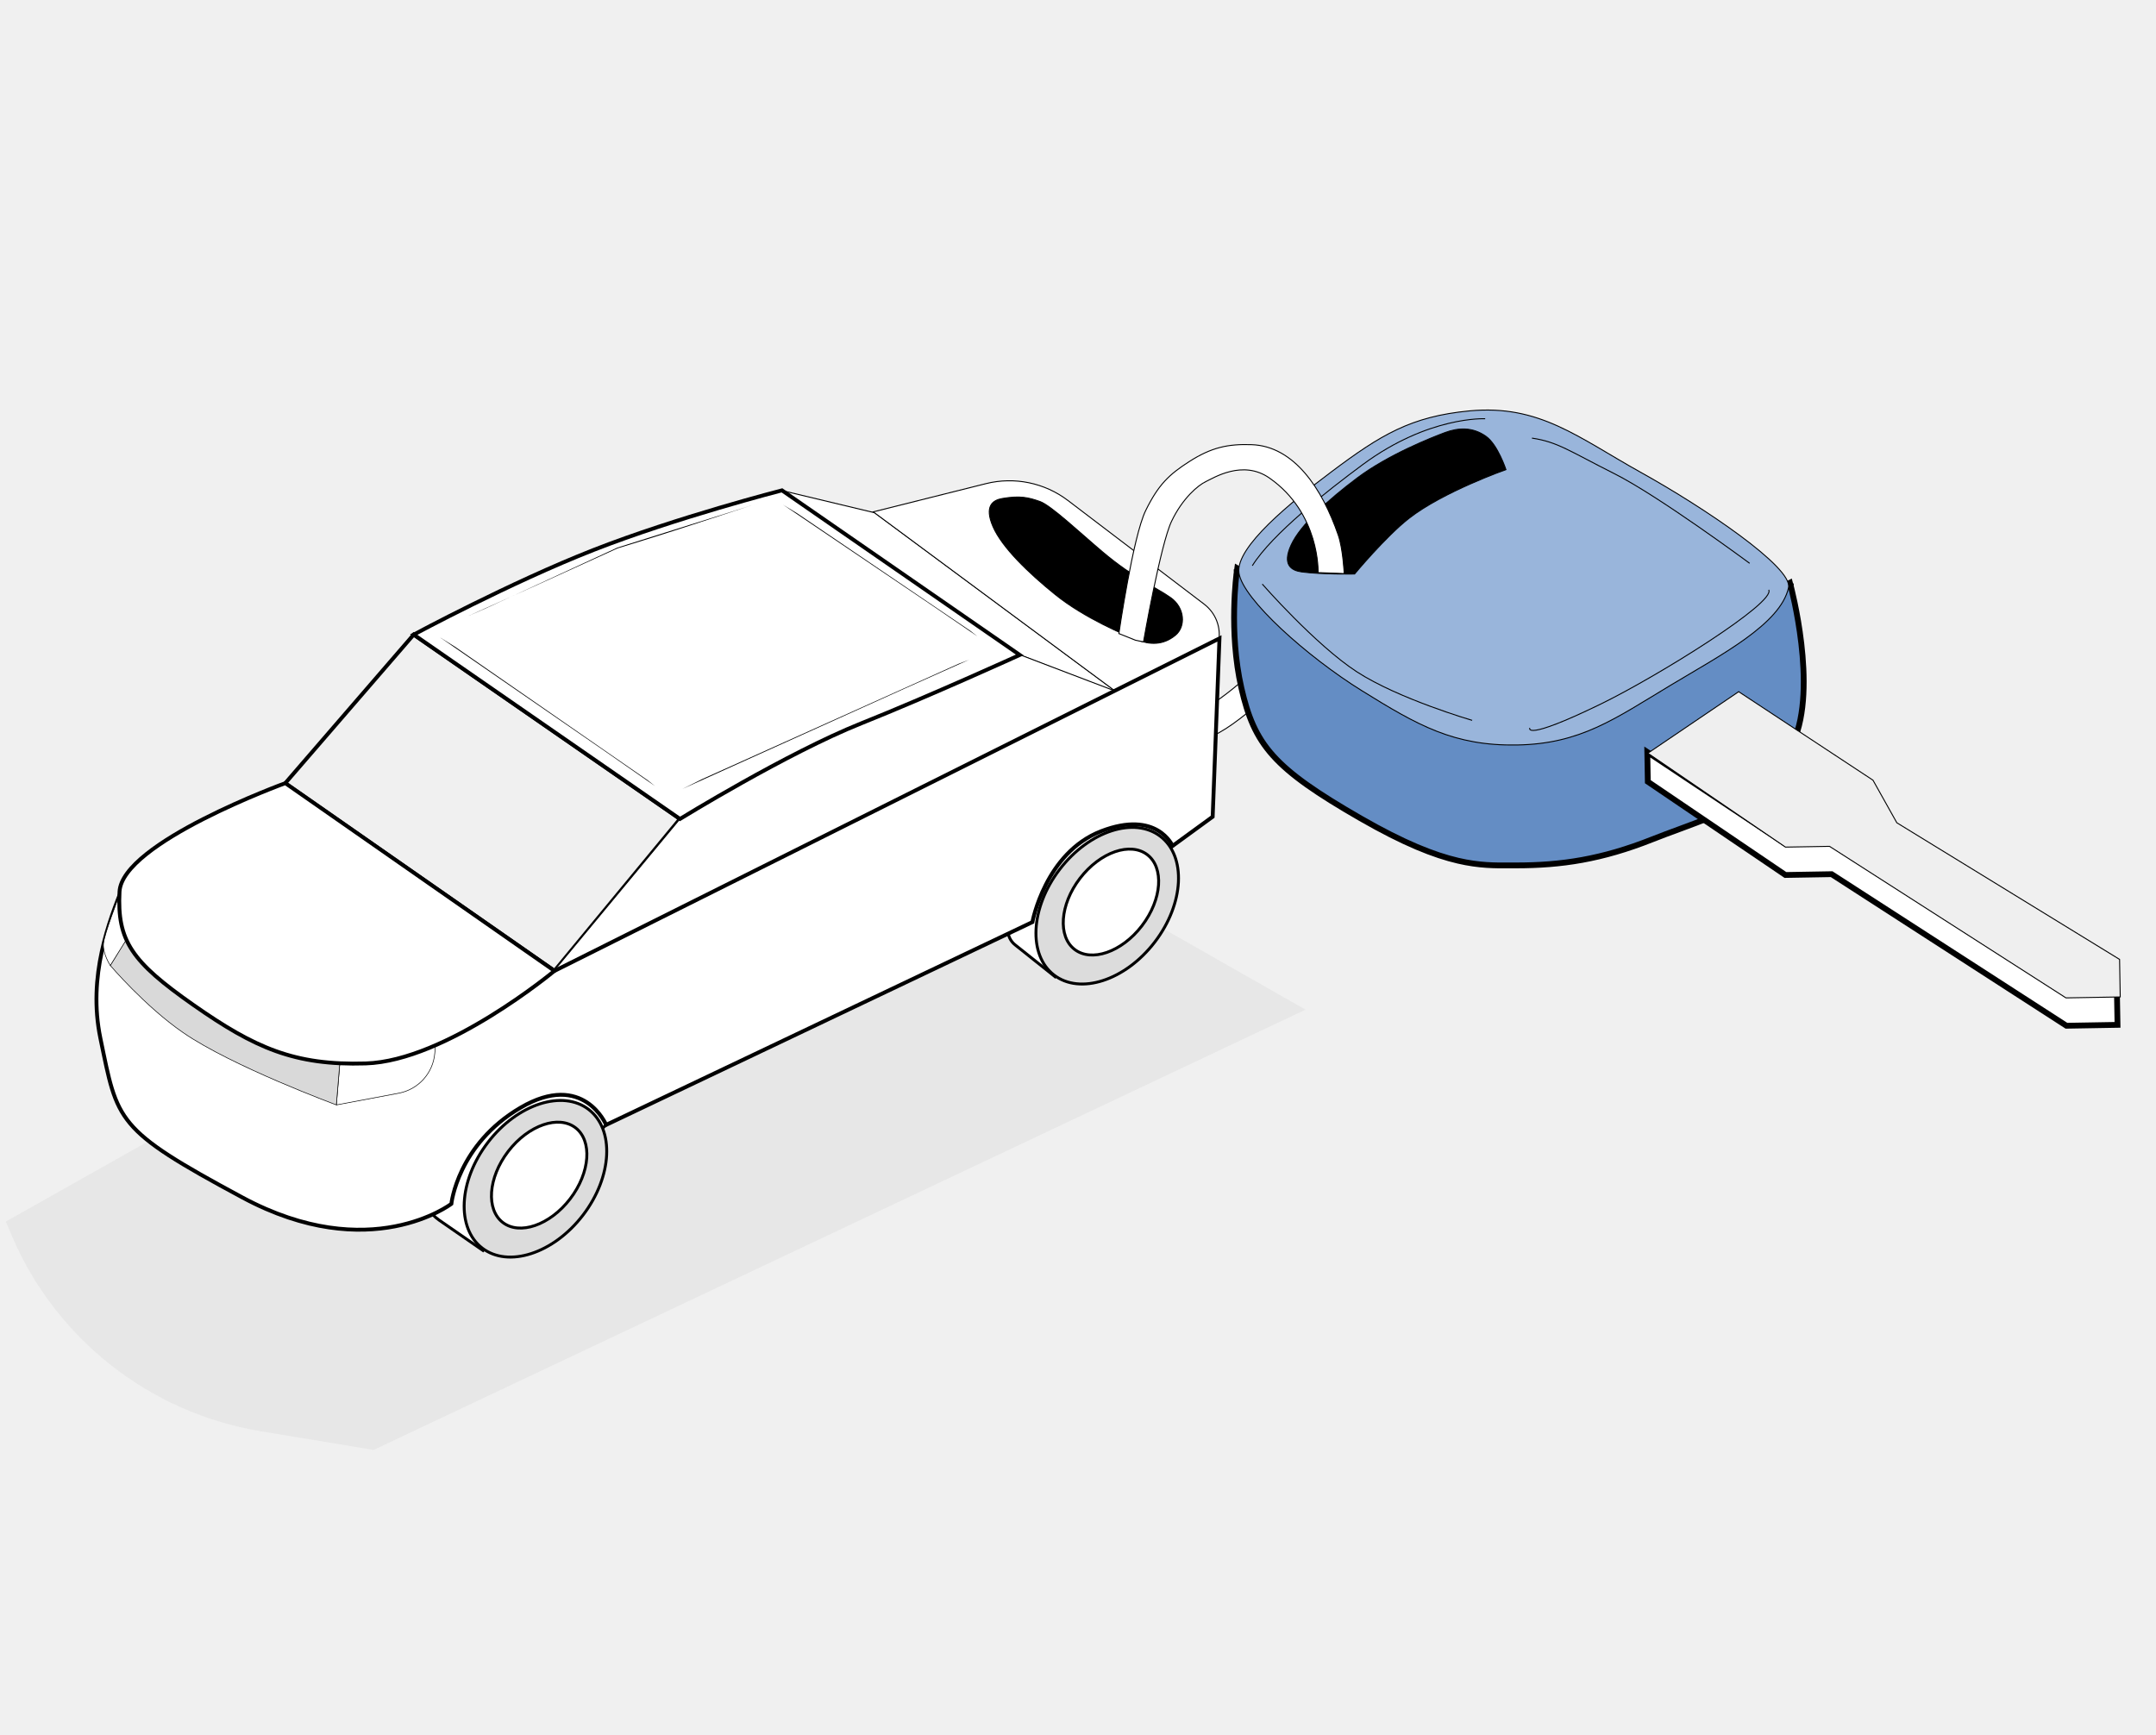
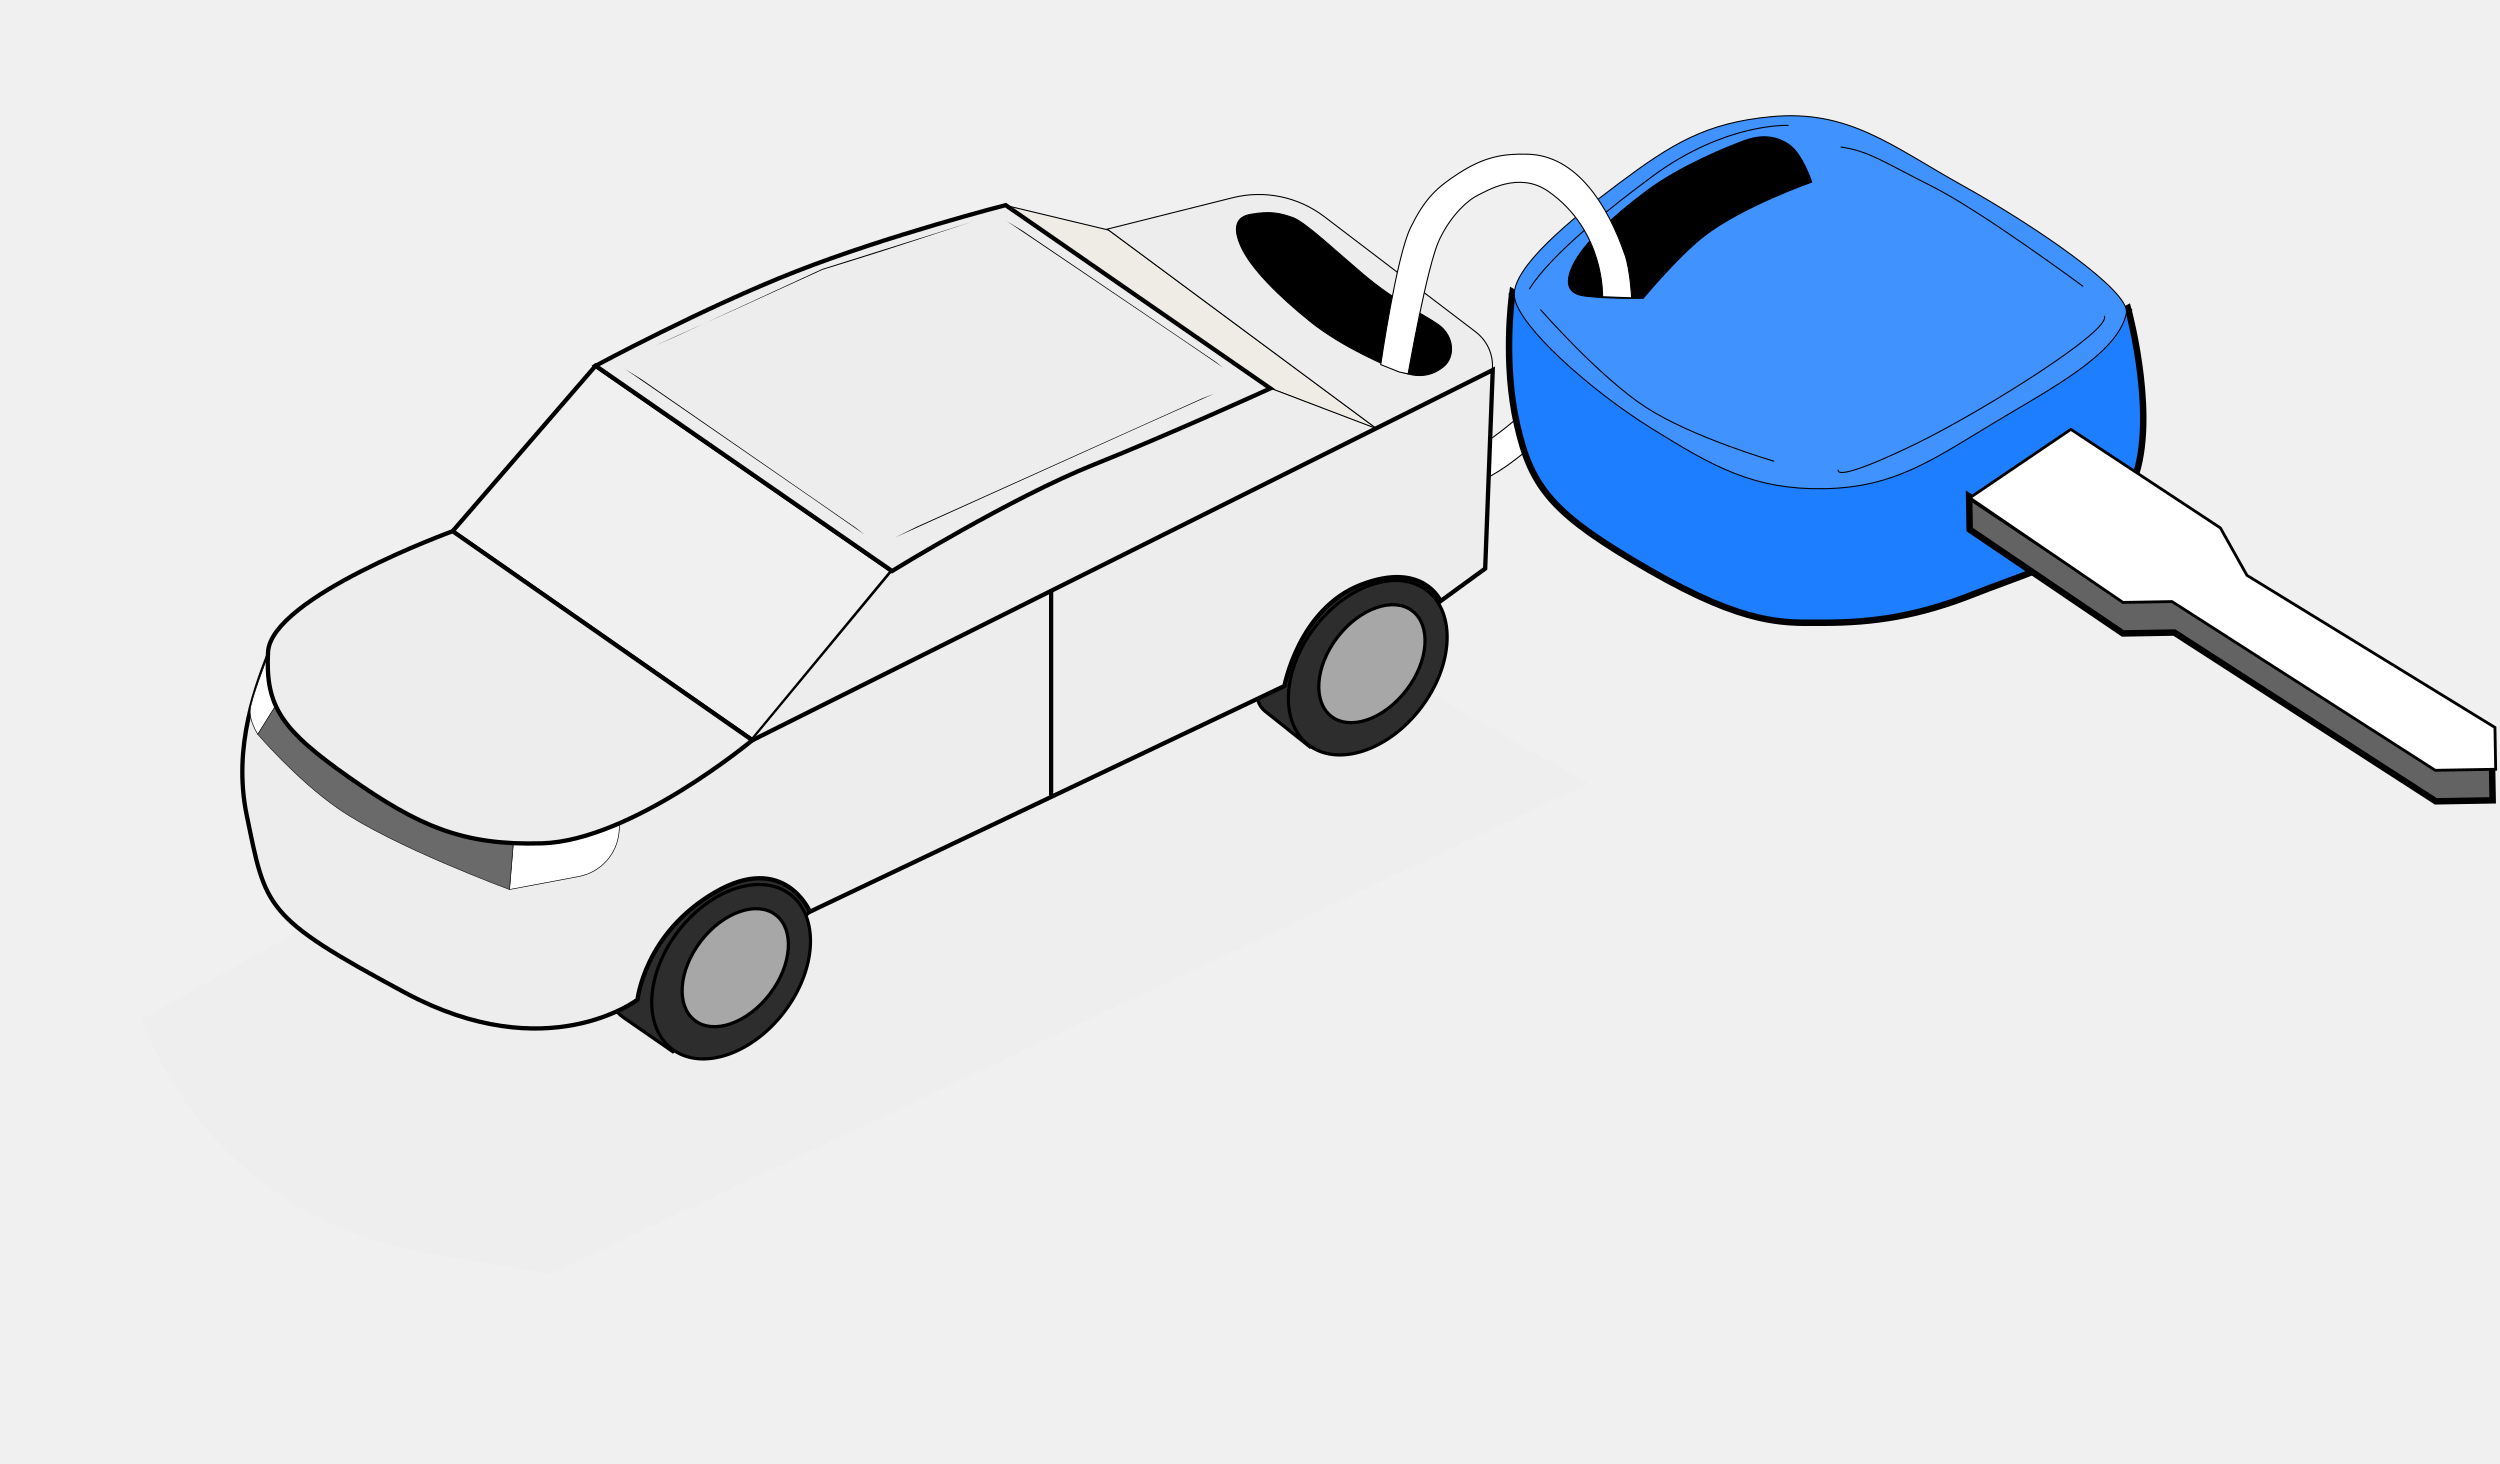
- <svg xmlns="http://www.w3.org/2000/svg" width="169" height="136" viewBox="0 0 169 136" fill="none">
-   <path d="M82.841 46.239L85.256 50.345C85.256 50.345 86.821 53.268 87.477 54.47C88.483 56.313 89.832 57.55 91.589 58.067C94.804 59.011 97.448 56.031 100.371 53.757C103.122 51.617 106.58 46.559 106.58 46.559L104.376 46.031C104.376 46.031 97.902 54.088 93.497 56.033C91.135 57.076 89.881 54.282 89.881 54.282C89.881 54.282 88.727 52.416 87.579 50.378C86.431 48.339 84.881 45.355 84.881 45.355L82.841 46.239Z" fill="white" stroke="black" stroke-width="0.076" />
-   <path d="M140.375 45.962L140.302 45.686L140.049 45.82L118.661 57.149L97.277 44.721L96.984 44.55L96.937 44.886L97.162 44.917C96.937 44.886 96.937 44.886 96.937 44.886L96.937 44.886L96.937 44.887L96.936 44.89L96.935 44.901L96.93 44.941C96.925 44.977 96.919 45.029 96.911 45.097C96.895 45.233 96.874 45.431 96.852 45.682C96.808 46.185 96.759 46.9 96.742 47.754C96.708 49.458 96.8 51.72 97.307 53.935C97.813 56.144 98.431 57.724 99.799 59.245C101.157 60.754 103.243 62.191 106.649 64.15C110.065 66.116 112.437 67.042 114.299 67.474C115.947 67.857 117.189 67.85 118.373 67.843C118.527 67.842 118.681 67.841 118.833 67.841C122.372 67.841 125.53 67.383 129.541 65.789C130.234 65.514 130.918 65.262 131.589 65.015C135.334 63.637 138.645 62.418 140.573 58.171C141.55 56.016 141.489 52.947 141.199 50.453C141.053 49.199 140.847 48.078 140.678 47.27C140.594 46.866 140.518 46.539 140.464 46.314C140.437 46.201 140.415 46.114 140.399 46.054L140.382 45.986L140.377 45.969L140.376 45.964L140.376 45.963L140.376 45.962C140.375 45.962 140.375 45.962 140.156 46.021L140.375 45.962Z" fill="#648DC4" stroke="black" stroke-width="0.455" />
-   <path d="M129.125 58.953L129.165 61.279L139.952 68.592L143.574 68.529L161.981 80.411L165.983 80.341L165.937 77.731L161.936 77.8L143.531 66.061L139.909 66.124L129.125 58.953Z" fill="white" stroke="black" stroke-width="0.455" />
-   <path d="M136.288 54.222L129.168 59.046L139.955 66.407L143.409 66.347L161.942 78.227L166.196 78.153L166.145 75.21L148.685 64.499L146.815 61.161L136.288 54.222Z" fill="#EFEFEF" stroke="black" stroke-width="0.076" />
-   <path d="M128.663 37.057C133.577 39.788 140.541 44.486 140.195 46.067C139.571 48.926 134.893 51.347 130.933 53.729C126.558 56.361 123.89 58.314 118.923 58.401C113.955 58.487 111.117 56.855 106.757 54.15C102.431 51.464 97.405 46.953 97.117 44.917C96.829 42.88 101.205 39.356 104.402 36.958C108.22 34.095 110.604 32.646 115.181 32.211C120.68 31.69 123.705 34.301 128.663 37.057Z" fill="#99B5DB" stroke="black" stroke-width="0.076" />
-   <path d="M98.945 45.789C98.945 45.789 103.109 50.551 106.354 52.663C109.619 54.788 115.394 56.47 115.394 56.47" stroke="black" stroke-width="0.076" />
-   <path d="M137.148 44.16C137.148 44.16 130.002 38.867 126.535 37.128C123.047 35.379 122.111 34.642 120.083 34.345" stroke="black" stroke-width="0.076" />
-   <path d="M106.387 37.469C108.85 35.621 112.272 34.281 113.277 33.907C114.282 33.534 115.421 33.449 116.484 34.208C117.405 34.865 118.046 36.815 118.046 36.815C118.046 36.815 113.098 38.552 110.424 40.651C108.587 42.094 106.181 44.998 106.181 44.998C106.181 44.998 103.57 45.043 102.028 44.833C101.233 44.724 100.481 44.29 101.212 42.71C101.943 41.131 104.125 39.167 106.387 37.469Z" fill="black" stroke="black" stroke-width="0.076" />
-   <path d="M98.164 44.348C99.721 41.852 104.073 38.45 106.831 36.411C111.989 32.598 116.417 32.826 116.417 32.826" stroke="black" stroke-width="0.076" />
-   <path d="M138.639 46.237C139.246 47.223 129.916 53.038 125.398 55.23C119.39 58.144 119.916 57.064 119.916 57.064" stroke="black" stroke-width="0.076" />
-   <path d="M102.335 79.149L72.218 62.004L47.715 87.114L17.825 85.976L0.453 95.762L0.908 96.833C4.357 104.954 11.718 110.748 20.422 112.194L29.28 113.666L102.335 79.149Z" fill="#D9D9D9" fill-opacity="0.4" />
-   <path d="M79.57 74.07L82.705 76.568L92.031 65.975L90.621 59.225L78.999 65.085L78.999 72.883C78.999 73.345 79.209 73.782 79.57 74.07Z" fill="white" stroke="black" stroke-width="0.228" />
-   <path d="M90.513 73.857C89.354 75.367 87.886 76.406 86.454 76.868C85.021 77.331 83.635 77.215 82.621 76.436C81.606 75.657 81.135 74.349 81.211 72.845C81.287 71.342 81.911 69.655 83.069 68.145C84.228 66.635 85.696 65.597 87.128 65.134C88.561 64.671 89.947 64.788 90.962 65.566C91.976 66.345 92.447 67.653 92.371 69.157C92.295 70.66 91.671 72.347 90.513 73.857Z" fill="#DCDCDC" stroke="black" stroke-width="0.228" />
-   <path d="M89.509 72.576C88.715 73.611 87.721 74.331 86.762 74.662C85.801 74.993 84.889 74.93 84.234 74.427C83.579 73.925 83.282 73.06 83.353 72.046C83.424 71.034 83.862 69.888 84.656 68.853C85.451 67.818 86.444 67.098 87.404 66.767C88.364 66.437 89.277 66.499 89.932 67.002C90.587 67.504 90.883 68.37 90.812 69.383C90.741 70.395 90.303 71.541 89.509 72.576Z" fill="white" stroke="black" stroke-width="0.228" />
-   <path d="M34.426 95.652L37.865 98.033L47.957 87.714L44.248 84.599L36.087 88.753L33.922 91.099C32.672 92.455 32.909 94.603 34.426 95.652Z" fill="white" stroke="black" stroke-width="0.228" />
-   <path d="M45.693 95.263C44.534 96.773 43.066 97.812 41.633 98.274C40.2 98.737 38.815 98.621 37.8 97.842C36.786 97.064 36.315 95.756 36.391 94.252C36.467 92.748 37.09 91.061 38.249 89.552C39.407 88.042 40.876 87.003 42.308 86.54C43.741 86.078 45.127 86.194 46.141 86.972C47.156 87.751 47.627 89.059 47.551 90.563C47.474 92.067 46.851 93.754 45.693 95.263Z" fill="#DCDCDC" stroke="black" stroke-width="0.228" />
-   <path d="M44.689 93.983C43.895 95.018 42.901 95.737 41.941 96.068C40.981 96.399 40.069 96.336 39.413 95.834C38.758 95.331 38.462 94.466 38.533 93.452C38.604 92.44 39.042 91.294 39.836 90.259C40.63 89.224 41.624 88.504 42.584 88.174C43.544 87.843 44.456 87.906 45.111 88.408C45.766 88.911 46.063 89.776 45.992 90.789C45.921 91.802 45.483 92.948 44.689 93.983Z" fill="white" stroke="black" stroke-width="0.228" />
-   <path d="M22.165 61.622L32.429 49.747L53.301 64.198L43.464 76.108C43.464 76.108 34.709 73.309 30.244 69.851C26.569 67.004 22.369 61.393 22.369 61.393" stroke="black" stroke-width="0.303" />
-   <path d="M68.563 40.196L61.219 38.438L79.935 51.341L87.618 54.312L68.563 40.196Z" fill="white" stroke="black" stroke-width="0.076" />
-   <path d="M77.279 37.915L68.451 40.126L87.969 54.587L93.543 52.63C95.823 51.829 96.298 48.815 94.376 47.352L83.717 39.238C81.883 37.843 79.515 37.356 77.279 37.915Z" fill="white" stroke="black" stroke-width="0.076" />
-   <path d="M53.298 64.196L43.33 76.218L87.621 54.25L79.576 51.187C79.576 51.187 74.523 52.825 69.384 54.77C64.244 56.714 53.298 64.196 53.298 64.196Z" fill="white" stroke="black" stroke-width="0.076" />
-   <path d="M79.935 51.343L61.295 38.44C61.295 38.44 53.026 40.564 46.516 43.117C40.006 45.669 32.429 49.748 32.429 49.748L53.3 64.199C53.3 64.199 61.681 59.035 67.505 56.707C72.835 54.577 79.935 51.343 79.935 51.343Z" fill="white" stroke="black" stroke-width="0.303" />
-   <path d="M47.515 58.957L51.352 61.629L50.759 61.157L35.664 50.699L34.464 49.95L47.515 58.957Z" fill="black" />
-   <path d="M70.857 54.005L75.984 51.711L75.141 52.035L55.017 61.086L53.489 61.848L70.857 54.005Z" fill="black" />
-   <path d="M59.547 39.41C59.547 39.41 56.334 40.46 54.307 41.129C51.968 41.901 48.402 42.991 48.402 42.991L42.174 45.825L40.154 46.734L38.117 47.675L36.552 48.356L40.154 46.734L48.402 42.924L58.687 39.69L59.547 39.41Z" fill="black" />
-   <path d="M73.147 47.52L76.609 49.883L76.074 49.459L62.453 40.217L61.371 39.563L73.147 47.52Z" fill="black" />
-   <path d="M95.056 64.025L95.589 50.046L43.469 76.108L22.429 61.459C22.429 61.459 10.747 66.701 9.66 69.438L9.657 69.445C8.57 72.183 6.854 76.504 7.871 81.399C9.23 87.937 9.005 88.5 19.01 93.877C29.014 99.253 35.381 94.371 35.381 94.371C35.381 94.371 35.865 89.725 40.803 86.833C45.741 83.94 47.513 88.182 47.513 88.182L80.926 72.286C80.926 72.286 81.927 66.86 86.311 65.162C90.696 63.464 91.914 66.315 91.914 66.315L95.056 64.025Z" fill="white" stroke="black" stroke-width="0.303" />
-   <path d="M82.718 46.61C85.031 48.477 88.225 49.801 89.162 50.169C90.1 50.538 91.157 50.606 92.132 49.803C92.975 49.108 92.864 47.641 91.781 46.862C90.698 46.083 88.923 45.374 86.411 43.252C84.685 41.794 82.381 39.617 81.515 39.314C80.649 39.011 79.987 38.835 78.561 39.08C77.825 39.206 77.135 39.667 77.837 41.286C78.539 42.905 80.594 44.896 82.718 46.61Z" fill="black" stroke="black" stroke-width="0.076" />
-   <path d="M26.643 83.321L26.37 86.618L31.249 85.7C32.793 85.41 33.953 84.124 34.082 82.558L34.131 81.973L26.643 83.321Z" fill="white" stroke="black" stroke-width="0.046" />
-   <path d="M9.996 73.459L8.644 75.683C8.644 75.683 11.366 78.888 14.355 80.95C18.2 83.603 26.364 86.615 26.364 86.615L26.637 83.319L9.996 73.459Z" fill="#D9D9D9" stroke="black" stroke-width="0.046" />
-   <path d="M87.704 49.667C87.704 49.667 88.806 42.066 89.804 40.025C90.802 37.985 91.648 37.191 93.225 36.181C94.966 35.066 96.27 34.796 98.101 34.858C101.449 34.969 103.654 38.326 104.904 41.961C105.274 43.038 105.368 44.964 105.368 44.964L103.32 44.888C103.32 44.888 103.489 40.245 99.498 37.468C97.407 36.013 95.127 37.468 94.523 37.752C93.92 38.037 92.699 39.047 91.833 40.866C90.966 42.685 89.634 50.318 89.634 50.318L89.004 50.188L87.704 49.667Z" fill="white" stroke="black" stroke-width="0.076" />
-   <path d="M9.993 73.524L8.647 75.686C8.647 75.686 8.046 74.777 8.111 73.983C8.177 73.189 9.345 70.213 9.345 70.213L9.993 73.524Z" fill="white" stroke="black" stroke-width="0.046" />
-   <path d="M43.462 76.108L22.367 61.393C22.367 61.393 9.565 66.05 9.369 69.907C9.173 73.763 10.329 75.395 15.151 78.775C19.973 82.156 23.092 83.532 28.663 83.366C34.971 83.178 43.462 76.108 43.462 76.108Z" fill="white" stroke="black" stroke-width="0.303" />
+ <svg xmlns="http://www.w3.org/2000/svg" width="176" height="103" viewBox="0 0 176 103" fill="none">
+   <path d="M92.341 22.243L94.756 26.349C94.756 26.349 96.321 29.271 96.977 30.474C97.983 32.317 99.332 33.554 101.089 34.071C104.304 35.015 106.948 32.035 109.871 29.761C112.622 27.621 116.08 22.562 116.08 22.562L113.876 22.035C113.876 22.035 107.402 30.092 102.997 32.037C100.635 33.08 99.381 30.286 99.381 30.286C99.381 30.286 98.227 28.421 97.079 26.382C95.931 24.343 94.381 21.358 94.381 21.358L92.341 22.243Z" fill="white" stroke="black" stroke-width="0.076" />
+   <path d="M149.875 21.964L149.802 21.688L149.549 21.822L128.161 33.151L106.777 20.723L106.484 20.552L106.437 20.888L106.662 20.919C106.437 20.888 106.437 20.888 106.437 20.888L106.437 20.888L106.437 20.889L106.436 20.892L106.435 20.902L106.43 20.943C106.425 20.979 106.419 21.031 106.411 21.099C106.395 21.235 106.374 21.433 106.352 21.684C106.308 22.187 106.259 22.902 106.242 23.755C106.208 25.46 106.3 27.722 106.807 29.937C107.313 32.146 107.931 33.726 109.299 35.246C110.657 36.756 112.743 38.193 116.149 40.152C119.565 42.118 121.937 43.044 123.799 43.476C125.447 43.859 126.689 43.852 127.873 43.845C128.027 43.844 128.181 43.843 128.333 43.843C131.872 43.843 135.03 43.385 139.041 41.791C139.734 41.516 140.418 41.264 141.089 41.017C144.834 39.639 148.145 38.42 150.073 34.173C151.05 32.018 150.989 28.949 150.699 26.455C150.553 25.201 150.347 24.08 150.178 23.272C150.094 22.868 150.018 22.541 149.964 22.316C149.937 22.203 149.915 22.116 149.899 22.056L149.882 21.988L149.877 21.971L149.876 21.966L149.876 21.965L149.876 21.964C149.875 21.964 149.875 21.964 149.656 22.023L149.875 21.964Z" fill="#1D7EFF" stroke="black" stroke-width="0.455" />
+   <path d="M138.625 34.955L138.665 37.281L149.452 44.594L153.074 44.531L171.481 56.413L175.483 56.343L175.437 53.733L171.436 53.802L153.031 42.063L149.409 42.126L138.625 34.955Z" fill="#636363" stroke="black" stroke-width="0.455" />
+   <path d="M145.788 30.226L138.668 35.05L149.455 42.411L152.909 42.351L171.442 54.23L175.696 54.157L175.645 51.214L158.185 40.503L156.315 37.165L145.788 30.226Z" fill="white" stroke="black" stroke-width="0.2" />
+   <path d="M138.163 13.061C143.077 15.792 150.041 20.49 149.695 22.071C149.071 24.93 144.393 27.351 140.433 29.733C136.058 32.365 133.39 34.318 128.423 34.405C123.455 34.491 120.617 32.859 116.257 30.153C111.931 27.468 106.905 22.957 106.617 20.921C106.329 18.884 110.705 15.36 113.902 12.962C117.72 10.099 120.104 8.65 124.681 8.215C130.18 7.694 133.205 10.305 138.163 13.061Z" fill="#4092FF" stroke="black" stroke-width="0.076" />
+   <path d="M108.445 21.791C108.445 21.791 112.609 26.553 115.854 28.665C119.119 30.79 124.894 32.472 124.894 32.472" stroke="black" stroke-width="0.076" />
+   <path d="M146.648 20.162C146.648 20.162 139.502 14.868 136.035 13.13C132.547 11.381 131.611 10.644 129.583 10.347" stroke="black" stroke-width="0.076" />
+   <path d="M115.887 13.471C118.35 11.623 121.772 10.283 122.777 9.909C123.782 9.536 124.921 9.451 125.984 10.21C126.905 10.867 127.546 12.817 127.546 12.817C127.546 12.817 122.598 14.554 119.924 16.653C118.087 18.096 115.681 21 115.681 21C115.681 21 113.07 21.045 111.528 20.835C110.733 20.726 109.981 20.292 110.712 18.712C111.443 17.133 113.625 15.169 115.887 13.471Z" fill="black" stroke="black" stroke-width="0.076" />
+   <path d="M107.664 20.35C109.221 17.854 113.573 14.452 116.331 12.413C121.489 8.6 125.917 8.828 125.917 8.828" stroke="black" stroke-width="0.076" />
+   <path d="M148.139 22.241C148.746 23.227 139.416 29.042 134.898 31.234C128.89 34.148 129.416 33.068 129.416 33.068" stroke="black" stroke-width="0.076" />
+   <path opacity="0.2" d="M111.835 55.154L81.718 38.01L57.215 63.12L27.325 61.982L9.953 71.768L10.408 72.839C13.857 80.96 21.218 86.754 29.922 88.2L38.781 89.671L111.835 55.154Z" fill="#D9D9D9" fill-opacity="0.4" />
+   <path d="M89.07 50.078L92.205 52.576L101.531 41.983L100.121 35.232L88.499 41.093L88.499 48.891C88.499 49.353 88.709 49.79 89.07 50.078Z" fill="#2D2D2D" stroke="black" stroke-width="0.228" />
+   <path d="M100.013 49.865C98.854 51.375 97.386 52.413 95.954 52.876C94.521 53.339 93.135 53.222 92.121 52.444C91.106 51.665 90.635 50.357 90.711 48.853C90.787 47.35 91.411 45.663 92.569 44.153C93.728 42.643 95.196 41.605 96.628 41.142C98.061 40.679 99.447 40.796 100.462 41.574C101.476 42.353 101.947 43.661 101.871 45.165C101.795 46.668 101.171 48.355 100.013 49.865Z" fill="#2D2D2D" stroke="black" stroke-width="0.228" />
+   <path d="M99.009 48.586C98.215 49.621 97.221 50.341 96.262 50.671C95.301 51.002 94.389 50.94 93.734 50.437C93.079 49.934 92.782 49.069 92.853 48.056C92.924 47.044 93.362 45.898 94.156 44.862C94.951 43.828 95.944 43.108 96.904 42.777C97.864 42.447 98.777 42.509 99.432 43.012C100.087 43.514 100.383 44.379 100.312 45.393C100.241 46.405 99.803 47.551 99.009 48.586Z" fill="#A7A7A7" stroke="black" stroke-width="0.228" />
+   <path d="M43.926 71.656L47.365 74.037L57.457 63.718L53.748 60.602L45.587 64.757L43.422 67.103C42.172 68.459 42.409 70.607 43.926 71.656Z" fill="#2D2D2D" stroke="black" stroke-width="0.228" />
+   <path d="M55.193 71.265C54.034 72.775 52.566 73.814 51.133 74.276C49.7 74.739 48.315 74.623 47.3 73.844C46.286 73.066 45.815 71.757 45.891 70.254C45.967 68.75 46.59 67.063 47.749 65.553C48.907 64.044 50.376 63.005 51.808 62.542C53.241 62.08 54.627 62.196 55.641 62.974C56.656 63.753 57.127 65.061 57.051 66.565C56.974 68.069 56.351 69.755 55.193 71.265Z" fill="#2D2D2D" stroke="black" stroke-width="0.228" />
+   <path d="M54.189 69.987C53.395 71.022 52.401 71.741 51.441 72.072C50.481 72.403 49.569 72.34 48.913 71.838C48.258 71.335 47.962 70.47 48.033 69.456C48.104 68.444 48.542 67.298 49.336 66.263C50.13 65.228 51.124 64.508 52.084 64.178C53.044 63.847 53.956 63.909 54.611 64.412C55.266 64.915 55.563 65.78 55.492 66.793C55.421 67.806 54.983 68.952 54.189 69.987Z" fill="#A7A7A7" stroke="black" stroke-width="0.228" />
+   <path d="M31.665 37.626L41.929 25.751L62.801 40.202L52.964 52.112C52.964 52.112 44.209 49.313 39.744 45.855C36.069 43.008 31.869 37.397 31.869 37.397" stroke="black" stroke-width="0.303" />
+   <path d="M78.063 16.202L70.719 14.443L89.435 27.346L97.118 30.318L78.063 16.202Z" fill="#EFECE6" stroke="black" stroke-width="0.076" />
+   <path d="M86.779 13.919L77.951 16.129L97.469 30.591L103.043 28.634C105.323 27.833 105.798 24.819 103.876 23.356L93.217 15.242C91.383 13.847 89.015 13.36 86.779 13.919Z" fill="#EDEDED" stroke="black" stroke-width="0.076" />
+   <path d="M62.798 40.202L52.83 52.224L97.121 30.256L89.076 27.193C89.076 27.193 84.023 28.831 78.884 30.776C73.744 32.72 62.798 40.202 62.798 40.202Z" fill="#EDEDED" stroke="black" stroke-width="0.076" />
+   <path d="M89.435 27.345L70.795 14.442C70.795 14.442 62.526 16.566 56.016 19.119C49.506 21.671 41.929 25.75 41.929 25.75L62.8 40.201C62.8 40.201 71.181 35.036 77.005 32.709C82.335 30.579 89.435 27.345 89.435 27.345Z" fill="#EDEDED" stroke="black" stroke-width="0.303" />
+   <path d="M57.015 34.961L60.852 37.633L60.259 37.161L45.164 26.703L43.964 25.954L57.015 34.961Z" fill="black" />
+   <path d="M80.357 30.008L85.484 27.715L84.641 28.039L64.517 37.09L62.989 37.852L80.357 30.008Z" fill="black" />
+   <path d="M69.047 15.414C69.047 15.414 65.834 16.464 63.807 17.133C61.468 17.905 57.902 18.995 57.902 18.995L51.674 21.829L49.654 22.738L47.617 23.679L46.052 24.36L49.654 22.738L57.902 18.928L68.187 15.693L69.047 15.414Z" fill="black" />
+   <path d="M82.647 23.524L86.109 25.887L85.574 25.463L71.953 16.22L70.871 15.567L82.647 23.524Z" fill="black" />
+   <path d="M104.556 40.029L105.089 26.05L52.969 52.112L31.929 37.463C31.929 37.463 20.247 42.705 19.16 45.442L19.157 45.449C18.07 48.187 16.354 52.508 17.371 57.403C18.73 63.941 18.505 64.504 28.51 69.881C38.514 75.257 44.881 70.375 44.881 70.375C44.881 70.375 45.365 65.729 50.303 62.837C55.241 59.944 57.013 64.186 57.013 64.186L90.426 48.29C90.426 48.29 91.427 42.864 95.811 41.166C100.196 39.468 101.414 42.319 101.414 42.319L104.556 40.029Z" fill="#EDEDED" stroke="black" stroke-width="0.303" />
+   <path d="M92.218 22.616C94.531 24.482 97.725 25.807 98.662 26.175C99.6 26.543 100.657 26.611 101.632 25.809C102.475 25.113 102.364 23.647 101.281 22.868C100.198 22.089 98.423 21.38 95.911 19.258C94.185 17.8 91.881 15.623 91.015 15.32C90.149 15.017 89.487 14.841 88.061 15.085C87.325 15.212 86.635 15.673 87.337 17.292C88.039 18.911 90.094 20.902 92.218 22.616Z" fill="black" stroke="black" stroke-width="0.076" />
+   <path d="M36.143 59.325L35.87 62.621L40.749 61.704C42.293 61.414 43.453 60.128 43.582 58.562L43.631 57.977L36.143 59.325Z" fill="white" stroke="black" stroke-width="0.046" />
+   <path d="M19.496 49.465L18.144 51.689C18.144 51.689 20.866 54.894 23.855 56.956C27.7 59.609 35.864 62.621 35.864 62.621L36.137 59.325L19.496 49.465Z" fill="#6A6A6A" stroke="#1A1A1A" stroke-width="0.046" />
+   <path d="M97.204 25.669C97.204 25.669 98.306 18.068 99.304 16.027C100.302 13.987 101.148 13.193 102.725 12.182C104.465 11.068 105.77 10.798 107.601 10.859C110.949 10.971 113.154 14.328 114.404 17.963C114.774 19.04 114.868 20.966 114.868 20.966L112.82 20.89C112.82 20.89 112.989 16.247 108.998 13.47C106.907 12.015 104.627 13.47 104.023 13.754C103.42 14.039 102.199 15.049 101.333 16.868C100.466 18.687 99.134 26.32 99.134 26.32L98.504 26.189L97.204 25.669Z" fill="white" stroke="black" stroke-width="0.076" />
+   <path d="M19.494 49.526L18.146 51.688C18.146 51.688 17.546 50.779 17.611 49.985C17.677 49.191 18.845 46.214 18.845 46.214L19.494 49.526Z" fill="white" stroke="black" stroke-width="0.046" />
+   <path d="M52.962 52.112L31.867 37.397C31.867 37.397 19.065 42.054 18.869 45.911C18.673 49.767 19.829 51.399 24.651 54.779C29.473 58.159 32.592 59.536 38.163 59.37C44.471 59.182 52.962 52.112 52.962 52.112Z" fill="#EDEDED" stroke="black" stroke-width="0.303" />
+   <path d="M74 41.502L74 56.002" stroke="black" stroke-width="0.3" />
</svg>
